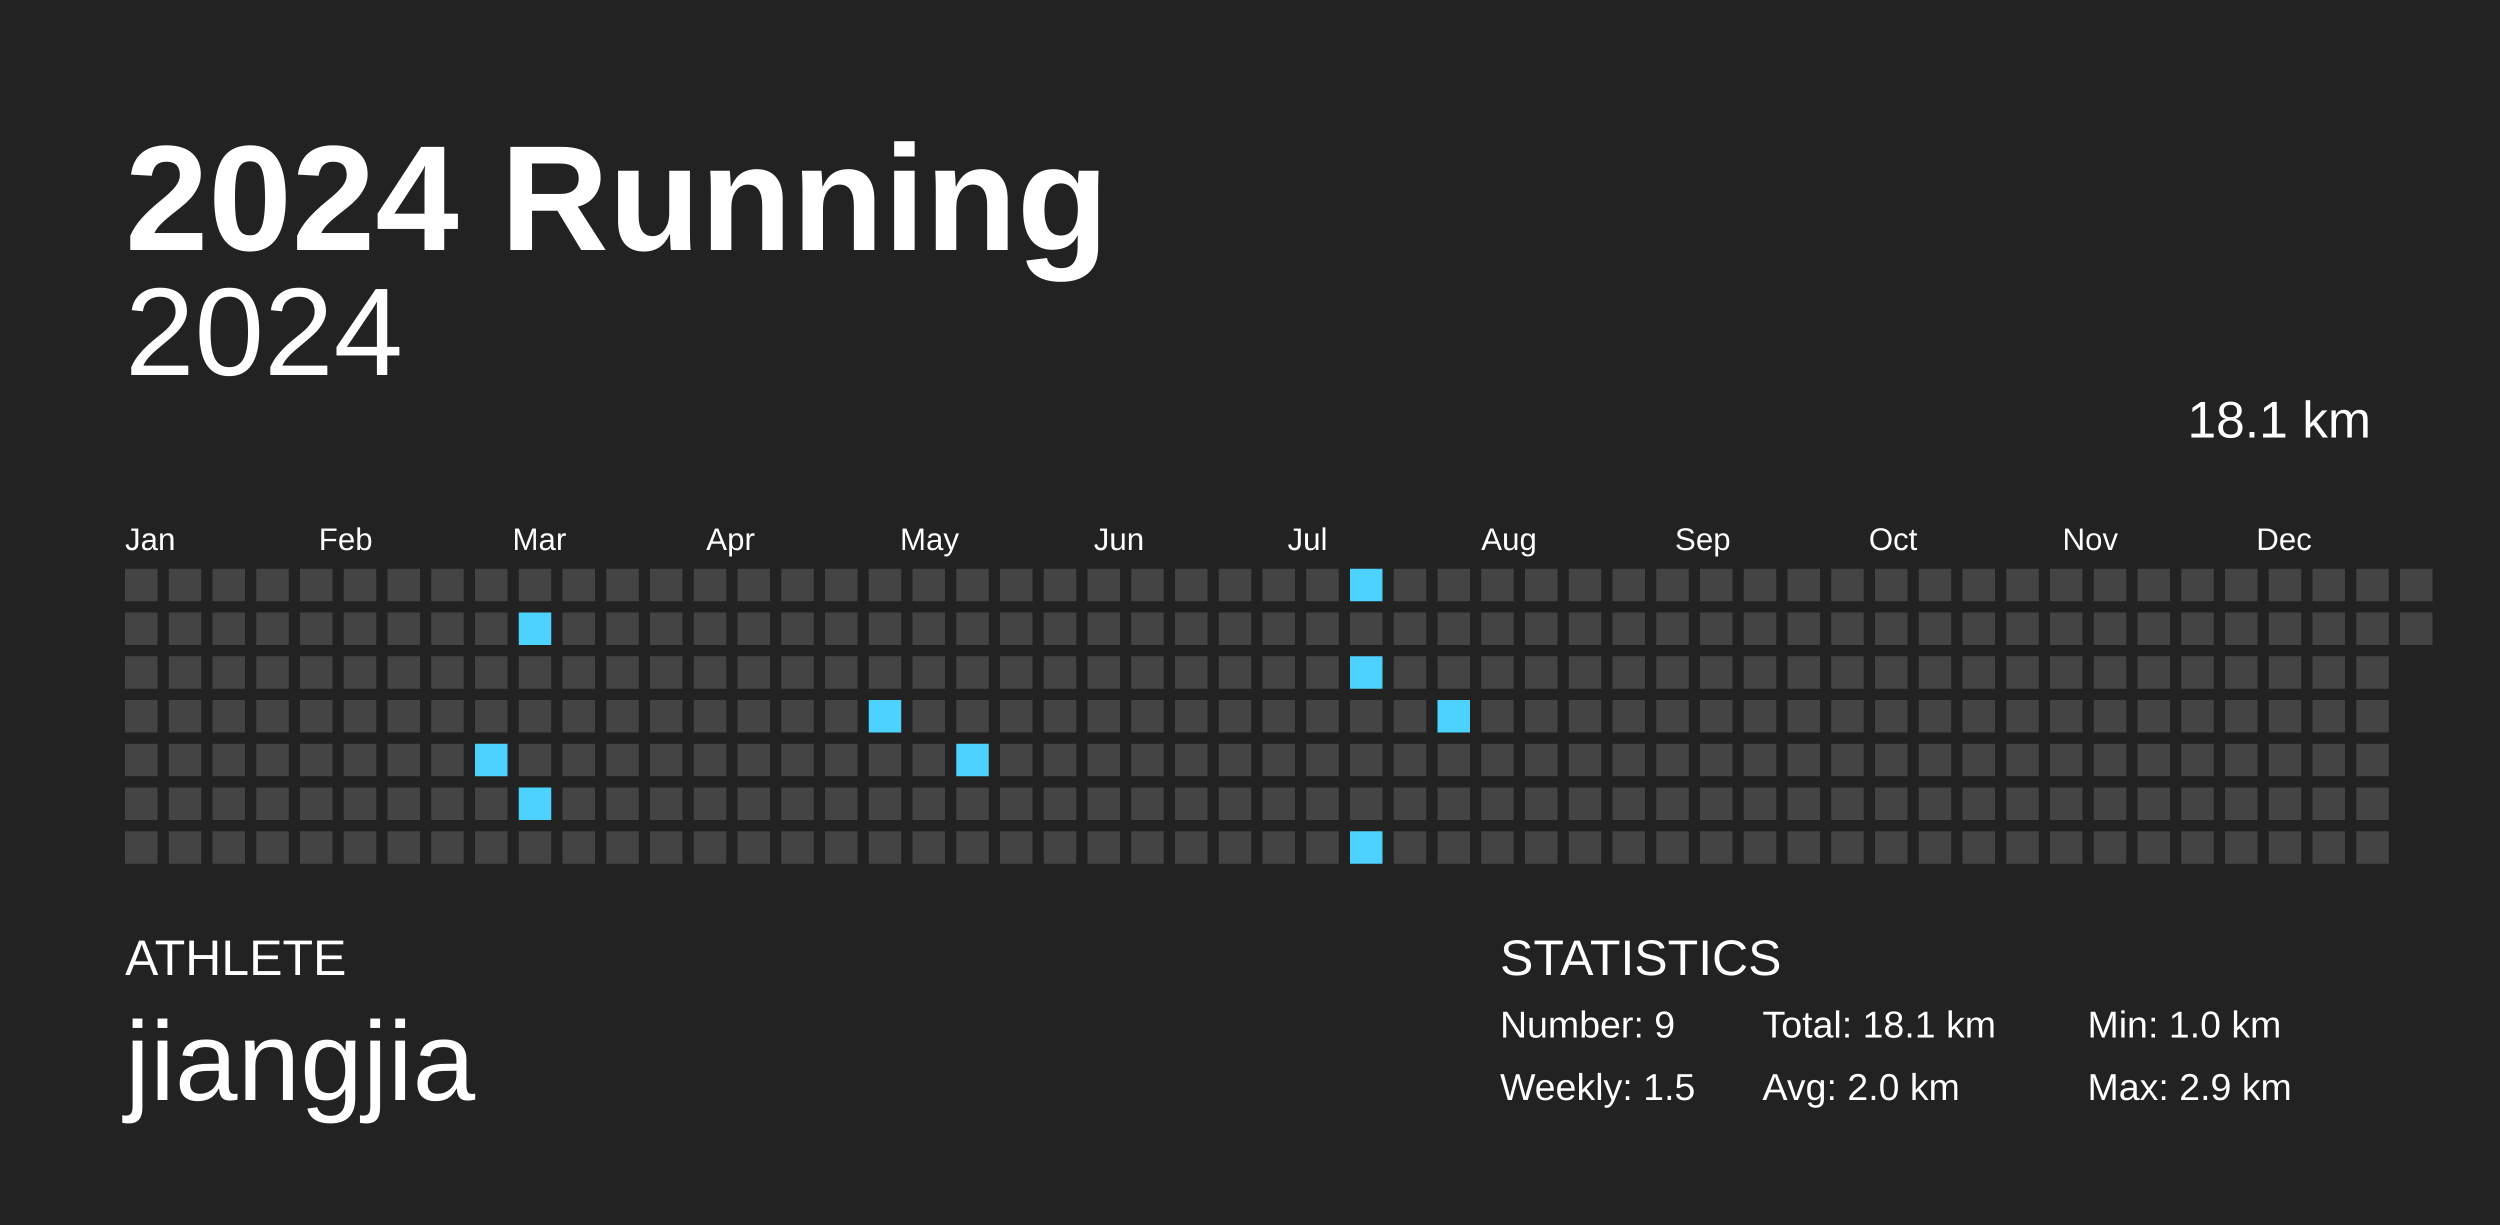
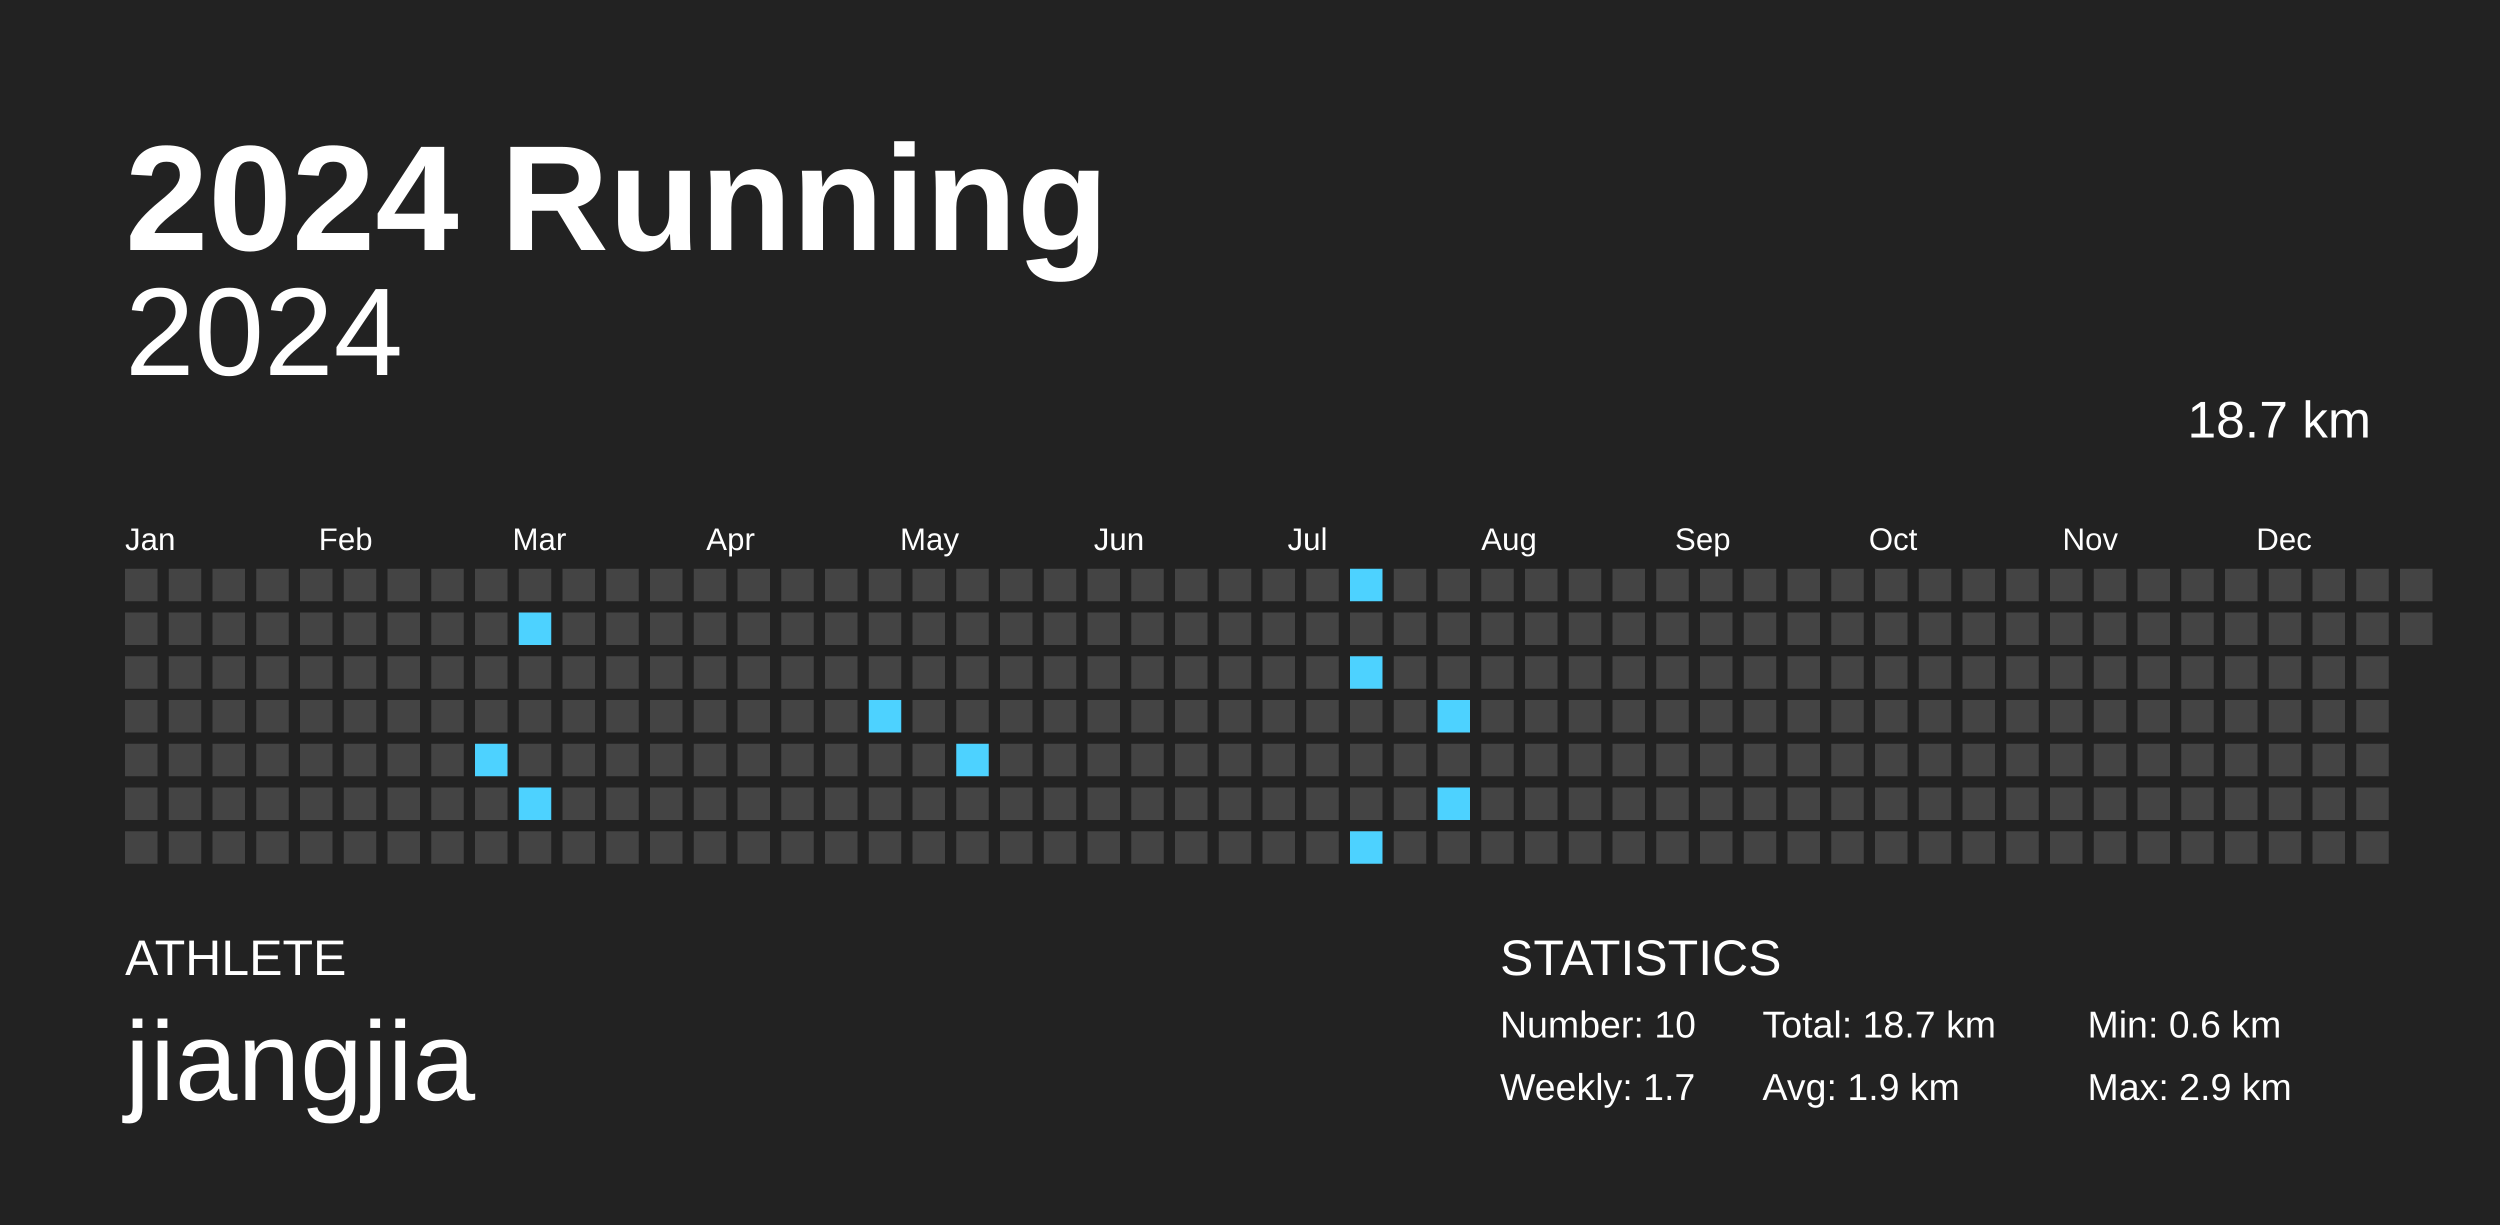
<svg xmlns="http://www.w3.org/2000/svg" baseProfile="full" height="98mm" version="1.1" viewBox="0,0,200,98" width="200mm">
  <defs />
  <rect fill="#222222" height="98" width="200" x="0" y="0" />
  <text fill="#FFFFFF" style="font-size:12px; font-family:Arial; font-weight:bold;" x="10" y="20">2024 Running</text>
  <text fill="#FFFFFF" style="font-size:4px; font-family:Arial" x="10" y="78">ATHLETE</text>
  <text fill="#FFFFFF" style="font-size:9px; font-family:Arial" x="10" y="88">jiangjia</text>
  <text fill="#FFFFFF" style="font-size:4px; font-family:Arial" x="120" y="78">STATISTICS</text>
-   <text fill="#FFFFFF" style="font-size:3px; font-family:Arial" x="120" y="83">Number: 9</text>
-   <text fill="#FFFFFF" style="font-size:3px; font-family:Arial" x="120" y="88">Weekly: 1.5</text>
-   <text fill="#FFFFFF" style="font-size:3px; font-family:Arial" x="141" y="83">Total: 18.1 km</text>
-   <text fill="#FFFFFF" style="font-size:3px; font-family:Arial" x="141" y="88">Avg: 2.0 km</text>
-   <text fill="#FFFFFF" style="font-size:3px; font-family:Arial" x="167" y="83">Min: 1.0 km</text>
+   <text fill="#FFFFFF" style="font-size:3px; font-family:Arial" x="120" y="83">Number: 10</text>
+   <text fill="#FFFFFF" style="font-size:3px; font-family:Arial" x="120" y="88">Weekly: 1.7</text>
+   <text fill="#FFFFFF" style="font-size:3px; font-family:Arial" x="141" y="83">Total: 18.7 km</text>
+   <text fill="#FFFFFF" style="font-size:3px; font-family:Arial" x="141" y="88">Avg: 1.9 km</text>
+   <text fill="#FFFFFF" style="font-size:3px; font-family:Arial" x="167" y="83">Min: 0.6 km</text>
  <text fill="#FFFFFF" style="font-size:3px; font-family:Arial" x="167" y="88">Max: 2.9 km</text>
  <text alignment-baseline="hanging" fill="#FFFFFF" style="font-size:10.0px; font-family:Arial;" x="10" y="30">2024</text>
-   <text alignment-baseline="hanging" fill="#FFFFFF" style="font-size:4.125px; font-family:Arial;" x="175" y="35">18.1 km</text>
+   <text alignment-baseline="hanging" fill="#FFFFFF" style="font-size:4.125px; font-family:Arial;" x="175" y="35">18.7 km</text>
  <text fill="#FFFFFF" style="font-size:2.5px; font-family:Arial" x="10.0" y="44">Jan</text>
  <text fill="#FFFFFF" style="font-size:2.5px; font-family:Arial" x="25.5" y="44">Feb</text>
  <text fill="#FFFFFF" style="font-size:2.5px; font-family:Arial" x="41.0" y="44">Mar</text>
  <text fill="#FFFFFF" style="font-size:2.5px; font-family:Arial" x="56.5" y="44">Apr</text>
  <text fill="#FFFFFF" style="font-size:2.5px; font-family:Arial" x="72.0" y="44">May</text>
  <text fill="#FFFFFF" style="font-size:2.5px; font-family:Arial" x="87.5" y="44">Jun</text>
  <text fill="#FFFFFF" style="font-size:2.5px; font-family:Arial" x="103.0" y="44">Jul</text>
  <text fill="#FFFFFF" style="font-size:2.5px; font-family:Arial" x="118.5" y="44">Aug</text>
  <text fill="#FFFFFF" style="font-size:2.5px; font-family:Arial" x="134.0" y="44">Sep</text>
  <text fill="#FFFFFF" style="font-size:2.5px; font-family:Arial" x="149.5" y="44">Oct</text>
  <text fill="#FFFFFF" style="font-size:2.5px; font-family:Arial" x="165.0" y="44">Nov</text>
  <text fill="#FFFFFF" style="font-size:2.5px; font-family:Arial" x="180.5" y="44">Dec</text>
  <rect fill="#444444" height="2.6" width="2.6" x="10.0" y="45.5" />
  <rect fill="#444444" height="2.6" width="2.6" x="10.0" y="49.0" />
  <rect fill="#444444" height="2.6" width="2.6" x="10.0" y="52.5" />
  <rect fill="#444444" height="2.6" width="2.6" x="10.0" y="56.0" />
  <rect fill="#444444" height="2.6" width="2.6" x="10.0" y="59.5" />
  <rect fill="#444444" height="2.6" width="2.6" x="10.0" y="63.0" />
  <rect fill="#444444" height="2.6" width="2.6" x="10.0" y="66.5" />
  <rect fill="#444444" height="2.6" width="2.6" x="13.5" y="45.5" />
  <rect fill="#444444" height="2.6" width="2.6" x="13.5" y="49.0" />
  <rect fill="#444444" height="2.6" width="2.6" x="13.5" y="52.5" />
  <rect fill="#444444" height="2.6" width="2.6" x="13.5" y="56.0" />
  <rect fill="#444444" height="2.6" width="2.6" x="13.5" y="59.5" />
  <rect fill="#444444" height="2.6" width="2.6" x="13.5" y="63.0" />
  <rect fill="#444444" height="2.6" width="2.6" x="13.5" y="66.5" />
  <rect fill="#444444" height="2.6" width="2.6" x="17.0" y="45.5" />
  <rect fill="#444444" height="2.6" width="2.6" x="17.0" y="49.0" />
  <rect fill="#444444" height="2.6" width="2.6" x="17.0" y="52.5" />
  <rect fill="#444444" height="2.6" width="2.6" x="17.0" y="56.0" />
  <rect fill="#444444" height="2.6" width="2.6" x="17.0" y="59.5" />
  <rect fill="#444444" height="2.6" width="2.6" x="17.0" y="63.0" />
  <rect fill="#444444" height="2.6" width="2.6" x="17.0" y="66.5" />
  <rect fill="#444444" height="2.6" width="2.6" x="20.5" y="45.5" />
  <rect fill="#444444" height="2.6" width="2.6" x="20.5" y="49.0" />
  <rect fill="#444444" height="2.6" width="2.6" x="20.5" y="52.5" />
  <rect fill="#444444" height="2.6" width="2.6" x="20.5" y="56.0" />
  <rect fill="#444444" height="2.6" width="2.6" x="20.5" y="59.5" />
  <rect fill="#444444" height="2.6" width="2.6" x="20.5" y="63.0" />
  <rect fill="#444444" height="2.6" width="2.6" x="20.5" y="66.5" />
  <rect fill="#444444" height="2.6" width="2.6" x="24.0" y="45.5" />
  <rect fill="#444444" height="2.6" width="2.6" x="24.0" y="49.0" />
  <rect fill="#444444" height="2.6" width="2.6" x="24.0" y="52.5" />
  <rect fill="#444444" height="2.6" width="2.6" x="24.0" y="56.0" />
  <rect fill="#444444" height="2.6" width="2.6" x="24.0" y="59.5" />
  <rect fill="#444444" height="2.6" width="2.6" x="24.0" y="63.0" />
  <rect fill="#444444" height="2.6" width="2.6" x="24.0" y="66.5" />
  <rect fill="#444444" height="2.6" width="2.6" x="27.5" y="45.5" />
  <rect fill="#444444" height="2.6" width="2.6" x="27.5" y="49.0" />
  <rect fill="#444444" height="2.6" width="2.6" x="27.5" y="52.5" />
  <rect fill="#444444" height="2.6" width="2.6" x="27.5" y="56.0" />
  <rect fill="#444444" height="2.6" width="2.6" x="27.5" y="59.5" />
  <rect fill="#444444" height="2.6" width="2.6" x="27.5" y="63.0" />
  <rect fill="#444444" height="2.6" width="2.6" x="27.5" y="66.5" />
  <rect fill="#444444" height="2.6" width="2.6" x="31.0" y="45.5" />
  <rect fill="#444444" height="2.6" width="2.6" x="31.0" y="49.0" />
  <rect fill="#444444" height="2.6" width="2.6" x="31.0" y="52.5" />
  <rect fill="#444444" height="2.6" width="2.6" x="31.0" y="56.0" />
  <rect fill="#444444" height="2.6" width="2.6" x="31.0" y="59.5" />
  <rect fill="#444444" height="2.6" width="2.6" x="31.0" y="63.0" />
  <rect fill="#444444" height="2.6" width="2.6" x="31.0" y="66.5" />
  <rect fill="#444444" height="2.6" width="2.6" x="34.5" y="45.5" />
  <rect fill="#444444" height="2.6" width="2.6" x="34.5" y="49.0" />
  <rect fill="#444444" height="2.6" width="2.6" x="34.5" y="52.5" />
  <rect fill="#444444" height="2.6" width="2.6" x="34.5" y="56.0" />
  <rect fill="#444444" height="2.6" width="2.6" x="34.5" y="59.5" />
  <rect fill="#444444" height="2.6" width="2.6" x="34.5" y="63.0" />
  <rect fill="#444444" height="2.6" width="2.6" x="34.5" y="66.5" />
  <rect fill="#444444" height="2.6" width="2.6" x="38.0" y="45.5" />
  <rect fill="#444444" height="2.6" width="2.6" x="38.0" y="49.0" />
  <rect fill="#444444" height="2.6" width="2.6" x="38.0" y="52.5" />
  <rect fill="#444444" height="2.6" width="2.6" x="38.0" y="56.0" />
  <rect fill="#4dd2ff" height="2.6" width="2.6" x="38.0" y="59.5" />
  <rect fill="#444444" height="2.6" width="2.6" x="38.0" y="63.0" />
  <rect fill="#444444" height="2.6" width="2.6" x="38.0" y="66.5" />
  <rect fill="#444444" height="2.6" width="2.6" x="41.5" y="45.5" />
  <rect fill="#4dd2ff" height="2.6" width="2.6" x="41.5" y="49.0" />
  <rect fill="#444444" height="2.6" width="2.6" x="41.5" y="52.5" />
  <rect fill="#444444" height="2.6" width="2.6" x="41.5" y="56.0" />
  <rect fill="#444444" height="2.6" width="2.6" x="41.5" y="59.5" />
  <rect fill="#4dd2ff" height="2.6" width="2.6" x="41.5" y="63.0" />
  <rect fill="#444444" height="2.6" width="2.6" x="41.5" y="66.5" />
  <rect fill="#444444" height="2.6" width="2.6" x="45.0" y="45.5" />
  <rect fill="#444444" height="2.6" width="2.6" x="45.0" y="49.0" />
  <rect fill="#444444" height="2.6" width="2.6" x="45.0" y="52.5" />
  <rect fill="#444444" height="2.6" width="2.6" x="45.0" y="56.0" />
  <rect fill="#444444" height="2.6" width="2.6" x="45.0" y="59.5" />
  <rect fill="#444444" height="2.6" width="2.6" x="45.0" y="63.0" />
  <rect fill="#444444" height="2.6" width="2.6" x="45.0" y="66.5" />
  <rect fill="#444444" height="2.6" width="2.6" x="48.5" y="45.5" />
  <rect fill="#444444" height="2.6" width="2.6" x="48.5" y="49.0" />
  <rect fill="#444444" height="2.6" width="2.6" x="48.5" y="52.5" />
  <rect fill="#444444" height="2.6" width="2.6" x="48.5" y="56.0" />
  <rect fill="#444444" height="2.6" width="2.6" x="48.5" y="59.5" />
  <rect fill="#444444" height="2.6" width="2.6" x="48.5" y="63.0" />
  <rect fill="#444444" height="2.6" width="2.6" x="48.5" y="66.5" />
  <rect fill="#444444" height="2.6" width="2.6" x="52.0" y="45.5" />
  <rect fill="#444444" height="2.6" width="2.6" x="52.0" y="49.0" />
  <rect fill="#444444" height="2.6" width="2.6" x="52.0" y="52.5" />
  <rect fill="#444444" height="2.6" width="2.6" x="52.0" y="56.0" />
  <rect fill="#444444" height="2.6" width="2.6" x="52.0" y="59.5" />
  <rect fill="#444444" height="2.6" width="2.6" x="52.0" y="63.0" />
  <rect fill="#444444" height="2.6" width="2.6" x="52.0" y="66.5" />
  <rect fill="#444444" height="2.6" width="2.6" x="55.5" y="45.5" />
  <rect fill="#444444" height="2.6" width="2.6" x="55.5" y="49.0" />
  <rect fill="#444444" height="2.6" width="2.6" x="55.5" y="52.5" />
  <rect fill="#444444" height="2.6" width="2.6" x="55.5" y="56.0" />
  <rect fill="#444444" height="2.6" width="2.6" x="55.5" y="59.5" />
  <rect fill="#444444" height="2.6" width="2.6" x="55.5" y="63.0" />
  <rect fill="#444444" height="2.6" width="2.6" x="55.5" y="66.5" />
  <rect fill="#444444" height="2.6" width="2.6" x="59.0" y="45.5" />
  <rect fill="#444444" height="2.6" width="2.6" x="59.0" y="49.0" />
  <rect fill="#444444" height="2.6" width="2.6" x="59.0" y="52.5" />
  <rect fill="#444444" height="2.6" width="2.6" x="59.0" y="56.0" />
  <rect fill="#444444" height="2.6" width="2.6" x="59.0" y="59.5" />
  <rect fill="#444444" height="2.6" width="2.6" x="59.0" y="63.0" />
  <rect fill="#444444" height="2.6" width="2.6" x="59.0" y="66.5" />
  <rect fill="#444444" height="2.6" width="2.6" x="62.5" y="45.5" />
  <rect fill="#444444" height="2.6" width="2.6" x="62.5" y="49.0" />
  <rect fill="#444444" height="2.6" width="2.6" x="62.5" y="52.5" />
  <rect fill="#444444" height="2.6" width="2.6" x="62.5" y="56.0" />
  <rect fill="#444444" height="2.6" width="2.6" x="62.5" y="59.5" />
  <rect fill="#444444" height="2.6" width="2.6" x="62.5" y="63.0" />
  <rect fill="#444444" height="2.6" width="2.6" x="62.5" y="66.5" />
  <rect fill="#444444" height="2.6" width="2.6" x="66.0" y="45.5" />
  <rect fill="#444444" height="2.6" width="2.6" x="66.0" y="49.0" />
  <rect fill="#444444" height="2.6" width="2.6" x="66.0" y="52.5" />
  <rect fill="#444444" height="2.6" width="2.6" x="66.0" y="56.0" />
  <rect fill="#444444" height="2.6" width="2.6" x="66.0" y="59.5" />
  <rect fill="#444444" height="2.6" width="2.6" x="66.0" y="63.0" />
  <rect fill="#444444" height="2.6" width="2.6" x="66.0" y="66.5" />
  <rect fill="#444444" height="2.6" width="2.6" x="69.5" y="45.5" />
  <rect fill="#444444" height="2.6" width="2.6" x="69.5" y="49.0" />
  <rect fill="#444444" height="2.6" width="2.6" x="69.5" y="52.5" />
  <rect fill="#4dd2ff" height="2.6" width="2.6" x="69.5" y="56.0" />
  <rect fill="#444444" height="2.6" width="2.6" x="69.5" y="59.5" />
  <rect fill="#444444" height="2.6" width="2.6" x="69.5" y="63.0" />
  <rect fill="#444444" height="2.6" width="2.6" x="69.5" y="66.5" />
  <rect fill="#444444" height="2.6" width="2.6" x="73.0" y="45.5" />
  <rect fill="#444444" height="2.6" width="2.6" x="73.0" y="49.0" />
  <rect fill="#444444" height="2.6" width="2.6" x="73.0" y="52.5" />
  <rect fill="#444444" height="2.6" width="2.6" x="73.0" y="56.0" />
  <rect fill="#444444" height="2.6" width="2.6" x="73.0" y="59.5" />
  <rect fill="#444444" height="2.6" width="2.6" x="73.0" y="63.0" />
  <rect fill="#444444" height="2.6" width="2.6" x="73.0" y="66.5" />
  <rect fill="#444444" height="2.6" width="2.6" x="76.5" y="45.5" />
  <rect fill="#444444" height="2.6" width="2.6" x="76.5" y="49.0" />
  <rect fill="#444444" height="2.6" width="2.6" x="76.5" y="52.5" />
  <rect fill="#444444" height="2.6" width="2.6" x="76.5" y="56.0" />
  <rect fill="#4dd2ff" height="2.6" width="2.6" x="76.5" y="59.5" />
  <rect fill="#444444" height="2.6" width="2.6" x="76.5" y="63.0" />
  <rect fill="#444444" height="2.6" width="2.6" x="76.5" y="66.5" />
  <rect fill="#444444" height="2.6" width="2.6" x="80.0" y="45.5" />
  <rect fill="#444444" height="2.6" width="2.6" x="80.0" y="49.0" />
  <rect fill="#444444" height="2.6" width="2.6" x="80.0" y="52.5" />
  <rect fill="#444444" height="2.6" width="2.6" x="80.0" y="56.0" />
  <rect fill="#444444" height="2.6" width="2.6" x="80.0" y="59.5" />
  <rect fill="#444444" height="2.6" width="2.6" x="80.0" y="63.0" />
  <rect fill="#444444" height="2.6" width="2.6" x="80.0" y="66.5" />
  <rect fill="#444444" height="2.6" width="2.6" x="83.5" y="45.5" />
  <rect fill="#444444" height="2.6" width="2.6" x="83.5" y="49.0" />
  <rect fill="#444444" height="2.6" width="2.6" x="83.5" y="52.5" />
  <rect fill="#444444" height="2.6" width="2.6" x="83.5" y="56.0" />
  <rect fill="#444444" height="2.6" width="2.6" x="83.5" y="59.5" />
  <rect fill="#444444" height="2.6" width="2.6" x="83.5" y="63.0" />
  <rect fill="#444444" height="2.6" width="2.6" x="83.5" y="66.5" />
  <rect fill="#444444" height="2.6" width="2.6" x="87.0" y="45.5" />
  <rect fill="#444444" height="2.6" width="2.6" x="87.0" y="49.0" />
  <rect fill="#444444" height="2.6" width="2.6" x="87.0" y="52.5" />
  <rect fill="#444444" height="2.6" width="2.6" x="87.0" y="56.0" />
  <rect fill="#444444" height="2.6" width="2.6" x="87.0" y="59.5" />
  <rect fill="#444444" height="2.6" width="2.6" x="87.0" y="63.0" />
  <rect fill="#444444" height="2.6" width="2.6" x="87.0" y="66.5" />
  <rect fill="#444444" height="2.6" width="2.6" x="90.5" y="45.5" />
  <rect fill="#444444" height="2.6" width="2.6" x="90.5" y="49.0" />
  <rect fill="#444444" height="2.6" width="2.6" x="90.5" y="52.5" />
  <rect fill="#444444" height="2.6" width="2.6" x="90.5" y="56.0" />
  <rect fill="#444444" height="2.6" width="2.6" x="90.5" y="59.5" />
  <rect fill="#444444" height="2.6" width="2.6" x="90.5" y="63.0" />
  <rect fill="#444444" height="2.6" width="2.6" x="90.5" y="66.5" />
  <rect fill="#444444" height="2.6" width="2.6" x="94.0" y="45.5" />
  <rect fill="#444444" height="2.6" width="2.6" x="94.0" y="49.0" />
  <rect fill="#444444" height="2.6" width="2.6" x="94.0" y="52.5" />
  <rect fill="#444444" height="2.6" width="2.6" x="94.0" y="56.0" />
  <rect fill="#444444" height="2.6" width="2.6" x="94.0" y="59.5" />
  <rect fill="#444444" height="2.6" width="2.6" x="94.0" y="63.0" />
  <rect fill="#444444" height="2.6" width="2.6" x="94.0" y="66.5" />
  <rect fill="#444444" height="2.6" width="2.6" x="97.5" y="45.5" />
  <rect fill="#444444" height="2.6" width="2.6" x="97.5" y="49.0" />
  <rect fill="#444444" height="2.6" width="2.6" x="97.5" y="52.5" />
  <rect fill="#444444" height="2.6" width="2.6" x="97.5" y="56.0" />
  <rect fill="#444444" height="2.6" width="2.6" x="97.5" y="59.5" />
  <rect fill="#444444" height="2.6" width="2.6" x="97.5" y="63.0" />
  <rect fill="#444444" height="2.6" width="2.6" x="97.5" y="66.5" />
  <rect fill="#444444" height="2.6" width="2.6" x="101.0" y="45.5" />
  <rect fill="#444444" height="2.6" width="2.6" x="101.0" y="49.0" />
  <rect fill="#444444" height="2.6" width="2.6" x="101.0" y="52.5" />
  <rect fill="#444444" height="2.6" width="2.6" x="101.0" y="56.0" />
  <rect fill="#444444" height="2.6" width="2.6" x="101.0" y="59.5" />
  <rect fill="#444444" height="2.6" width="2.6" x="101.0" y="63.0" />
  <rect fill="#444444" height="2.6" width="2.6" x="101.0" y="66.5" />
  <rect fill="#444444" height="2.6" width="2.6" x="104.5" y="45.5" />
  <rect fill="#444444" height="2.6" width="2.6" x="104.5" y="49.0" />
  <rect fill="#444444" height="2.6" width="2.6" x="104.5" y="52.5" />
  <rect fill="#444444" height="2.6" width="2.6" x="104.5" y="56.0" />
  <rect fill="#444444" height="2.6" width="2.6" x="104.5" y="59.5" />
  <rect fill="#444444" height="2.6" width="2.6" x="104.5" y="63.0" />
  <rect fill="#444444" height="2.6" width="2.6" x="104.5" y="66.5" />
  <rect fill="#4dd2ff" height="2.6" width="2.6" x="108.0" y="45.5" />
  <rect fill="#444444" height="2.6" width="2.6" x="108.0" y="49.0" />
  <rect fill="#4dd2ff" height="2.6" width="2.6" x="108.0" y="52.5" />
  <rect fill="#444444" height="2.6" width="2.6" x="108.0" y="56.0" />
  <rect fill="#444444" height="2.6" width="2.6" x="108.0" y="59.5" />
  <rect fill="#444444" height="2.6" width="2.6" x="108.0" y="63.0" />
  <rect fill="#4dd2ff" height="2.6" width="2.6" x="108.0" y="66.5" />
  <rect fill="#444444" height="2.6" width="2.6" x="111.5" y="45.5" />
  <rect fill="#444444" height="2.6" width="2.6" x="111.5" y="49.0" />
  <rect fill="#444444" height="2.6" width="2.6" x="111.5" y="52.5" />
  <rect fill="#444444" height="2.6" width="2.6" x="111.5" y="56.0" />
  <rect fill="#444444" height="2.6" width="2.6" x="111.5" y="59.5" />
  <rect fill="#444444" height="2.6" width="2.6" x="111.5" y="63.0" />
  <rect fill="#444444" height="2.6" width="2.6" x="111.5" y="66.5" />
  <rect fill="#444444" height="2.6" width="2.6" x="115.0" y="45.5" />
  <rect fill="#444444" height="2.6" width="2.6" x="115.0" y="49.0" />
  <rect fill="#444444" height="2.6" width="2.6" x="115.0" y="52.5" />
  <rect fill="#4dd2ff" height="2.6" width="2.6" x="115.0" y="56.0" />
  <rect fill="#444444" height="2.6" width="2.6" x="115.0" y="59.5" />
-   <rect fill="#444444" height="2.6" width="2.6" x="115.0" y="63.0" />
+   <rect fill="#4dd2ff" height="2.6" width="2.6" x="115.0" y="63.0" />
  <rect fill="#444444" height="2.6" width="2.6" x="115.0" y="66.5" />
  <rect fill="#444444" height="2.6" width="2.6" x="118.5" y="45.5" />
  <rect fill="#444444" height="2.6" width="2.6" x="118.5" y="49.0" />
  <rect fill="#444444" height="2.6" width="2.6" x="118.5" y="52.5" />
  <rect fill="#444444" height="2.6" width="2.6" x="118.5" y="56.0" />
  <rect fill="#444444" height="2.6" width="2.6" x="118.5" y="59.5" />
  <rect fill="#444444" height="2.6" width="2.6" x="118.5" y="63.0" />
  <rect fill="#444444" height="2.6" width="2.6" x="118.5" y="66.5" />
  <rect fill="#444444" height="2.6" width="2.6" x="122.0" y="45.5" />
  <rect fill="#444444" height="2.6" width="2.6" x="122.0" y="49.0" />
  <rect fill="#444444" height="2.6" width="2.6" x="122.0" y="52.5" />
  <rect fill="#444444" height="2.6" width="2.6" x="122.0" y="56.0" />
  <rect fill="#444444" height="2.6" width="2.6" x="122.0" y="59.5" />
  <rect fill="#444444" height="2.6" width="2.6" x="122.0" y="63.0" />
  <rect fill="#444444" height="2.6" width="2.6" x="122.0" y="66.5" />
  <rect fill="#444444" height="2.6" width="2.6" x="125.5" y="45.5" />
  <rect fill="#444444" height="2.6" width="2.6" x="125.5" y="49.0" />
  <rect fill="#444444" height="2.6" width="2.6" x="125.5" y="52.5" />
  <rect fill="#444444" height="2.6" width="2.6" x="125.5" y="56.0" />
  <rect fill="#444444" height="2.6" width="2.6" x="125.5" y="59.5" />
  <rect fill="#444444" height="2.6" width="2.6" x="125.5" y="63.0" />
  <rect fill="#444444" height="2.6" width="2.6" x="125.5" y="66.5" />
  <rect fill="#444444" height="2.6" width="2.6" x="129.0" y="45.5" />
  <rect fill="#444444" height="2.6" width="2.6" x="129.0" y="49.0" />
  <rect fill="#444444" height="2.6" width="2.6" x="129.0" y="52.5" />
  <rect fill="#444444" height="2.6" width="2.6" x="129.0" y="56.0" />
  <rect fill="#444444" height="2.6" width="2.6" x="129.0" y="59.5" />
  <rect fill="#444444" height="2.6" width="2.6" x="129.0" y="63.0" />
  <rect fill="#444444" height="2.6" width="2.6" x="129.0" y="66.5" />
  <rect fill="#444444" height="2.6" width="2.6" x="132.5" y="45.5" />
  <rect fill="#444444" height="2.6" width="2.6" x="132.5" y="49.0" />
  <rect fill="#444444" height="2.6" width="2.6" x="132.5" y="52.5" />
  <rect fill="#444444" height="2.6" width="2.6" x="132.5" y="56.0" />
  <rect fill="#444444" height="2.6" width="2.6" x="132.5" y="59.5" />
  <rect fill="#444444" height="2.6" width="2.6" x="132.5" y="63.0" />
  <rect fill="#444444" height="2.6" width="2.6" x="132.5" y="66.5" />
  <rect fill="#444444" height="2.6" width="2.6" x="136.0" y="45.5" />
  <rect fill="#444444" height="2.6" width="2.6" x="136.0" y="49.0" />
  <rect fill="#444444" height="2.6" width="2.6" x="136.0" y="52.5" />
  <rect fill="#444444" height="2.6" width="2.6" x="136.0" y="56.0" />
  <rect fill="#444444" height="2.6" width="2.6" x="136.0" y="59.5" />
  <rect fill="#444444" height="2.6" width="2.6" x="136.0" y="63.0" />
  <rect fill="#444444" height="2.6" width="2.6" x="136.0" y="66.5" />
  <rect fill="#444444" height="2.6" width="2.6" x="139.5" y="45.5" />
  <rect fill="#444444" height="2.6" width="2.6" x="139.5" y="49.0" />
  <rect fill="#444444" height="2.6" width="2.6" x="139.5" y="52.5" />
  <rect fill="#444444" height="2.6" width="2.6" x="139.5" y="56.0" />
  <rect fill="#444444" height="2.6" width="2.6" x="139.5" y="59.5" />
  <rect fill="#444444" height="2.6" width="2.6" x="139.5" y="63.0" />
  <rect fill="#444444" height="2.6" width="2.6" x="139.5" y="66.5" />
  <rect fill="#444444" height="2.6" width="2.6" x="143.0" y="45.5" />
  <rect fill="#444444" height="2.6" width="2.6" x="143.0" y="49.0" />
  <rect fill="#444444" height="2.6" width="2.6" x="143.0" y="52.5" />
  <rect fill="#444444" height="2.6" width="2.6" x="143.0" y="56.0" />
  <rect fill="#444444" height="2.6" width="2.6" x="143.0" y="59.5" />
  <rect fill="#444444" height="2.6" width="2.6" x="143.0" y="63.0" />
  <rect fill="#444444" height="2.6" width="2.6" x="143.0" y="66.5" />
  <rect fill="#444444" height="2.6" width="2.6" x="146.5" y="45.5" />
  <rect fill="#444444" height="2.6" width="2.6" x="146.5" y="49.0" />
  <rect fill="#444444" height="2.6" width="2.6" x="146.5" y="52.5" />
  <rect fill="#444444" height="2.6" width="2.6" x="146.5" y="56.0" />
  <rect fill="#444444" height="2.6" width="2.6" x="146.5" y="59.5" />
  <rect fill="#444444" height="2.6" width="2.6" x="146.5" y="63.0" />
  <rect fill="#444444" height="2.6" width="2.6" x="146.5" y="66.5" />
  <rect fill="#444444" height="2.6" width="2.6" x="150.0" y="45.5" />
  <rect fill="#444444" height="2.6" width="2.6" x="150.0" y="49.0" />
  <rect fill="#444444" height="2.6" width="2.6" x="150.0" y="52.5" />
  <rect fill="#444444" height="2.6" width="2.6" x="150.0" y="56.0" />
  <rect fill="#444444" height="2.6" width="2.6" x="150.0" y="59.5" />
  <rect fill="#444444" height="2.6" width="2.6" x="150.0" y="63.0" />
  <rect fill="#444444" height="2.6" width="2.6" x="150.0" y="66.5" />
  <rect fill="#444444" height="2.6" width="2.6" x="153.5" y="45.5" />
  <rect fill="#444444" height="2.6" width="2.6" x="153.5" y="49.0" />
  <rect fill="#444444" height="2.6" width="2.6" x="153.5" y="52.5" />
  <rect fill="#444444" height="2.6" width="2.6" x="153.5" y="56.0" />
  <rect fill="#444444" height="2.6" width="2.6" x="153.5" y="59.5" />
  <rect fill="#444444" height="2.6" width="2.6" x="153.5" y="63.0" />
  <rect fill="#444444" height="2.6" width="2.6" x="153.5" y="66.5" />
  <rect fill="#444444" height="2.6" width="2.6" x="157.0" y="45.5" />
  <rect fill="#444444" height="2.6" width="2.6" x="157.0" y="49.0" />
  <rect fill="#444444" height="2.6" width="2.6" x="157.0" y="52.5" />
  <rect fill="#444444" height="2.6" width="2.6" x="157.0" y="56.0" />
  <rect fill="#444444" height="2.6" width="2.6" x="157.0" y="59.5" />
  <rect fill="#444444" height="2.6" width="2.6" x="157.0" y="63.0" />
  <rect fill="#444444" height="2.6" width="2.6" x="157.0" y="66.5" />
  <rect fill="#444444" height="2.6" width="2.6" x="160.5" y="45.5" />
  <rect fill="#444444" height="2.6" width="2.6" x="160.5" y="49.0" />
  <rect fill="#444444" height="2.6" width="2.6" x="160.5" y="52.5" />
  <rect fill="#444444" height="2.6" width="2.6" x="160.5" y="56.0" />
  <rect fill="#444444" height="2.6" width="2.6" x="160.5" y="59.5" />
  <rect fill="#444444" height="2.6" width="2.6" x="160.5" y="63.0" />
  <rect fill="#444444" height="2.6" width="2.6" x="160.5" y="66.5" />
  <rect fill="#444444" height="2.6" width="2.6" x="164.0" y="45.5" />
  <rect fill="#444444" height="2.6" width="2.6" x="164.0" y="49.0" />
  <rect fill="#444444" height="2.6" width="2.6" x="164.0" y="52.5" />
  <rect fill="#444444" height="2.6" width="2.6" x="164.0" y="56.0" />
  <rect fill="#444444" height="2.6" width="2.6" x="164.0" y="59.5" />
  <rect fill="#444444" height="2.6" width="2.6" x="164.0" y="63.0" />
  <rect fill="#444444" height="2.6" width="2.6" x="164.0" y="66.5" />
  <rect fill="#444444" height="2.6" width="2.6" x="167.5" y="45.5" />
  <rect fill="#444444" height="2.6" width="2.6" x="167.5" y="49.0" />
  <rect fill="#444444" height="2.6" width="2.6" x="167.5" y="52.5" />
  <rect fill="#444444" height="2.6" width="2.6" x="167.5" y="56.0" />
  <rect fill="#444444" height="2.6" width="2.6" x="167.5" y="59.5" />
  <rect fill="#444444" height="2.6" width="2.6" x="167.5" y="63.0" />
  <rect fill="#444444" height="2.6" width="2.6" x="167.5" y="66.5" />
  <rect fill="#444444" height="2.6" width="2.6" x="171.0" y="45.5" />
  <rect fill="#444444" height="2.6" width="2.6" x="171.0" y="49.0" />
  <rect fill="#444444" height="2.6" width="2.6" x="171.0" y="52.5" />
  <rect fill="#444444" height="2.6" width="2.6" x="171.0" y="56.0" />
  <rect fill="#444444" height="2.6" width="2.6" x="171.0" y="59.5" />
  <rect fill="#444444" height="2.6" width="2.6" x="171.0" y="63.0" />
  <rect fill="#444444" height="2.6" width="2.6" x="171.0" y="66.5" />
  <rect fill="#444444" height="2.6" width="2.6" x="174.5" y="45.5" />
  <rect fill="#444444" height="2.6" width="2.6" x="174.5" y="49.0" />
  <rect fill="#444444" height="2.6" width="2.6" x="174.5" y="52.5" />
  <rect fill="#444444" height="2.6" width="2.6" x="174.5" y="56.0" />
  <rect fill="#444444" height="2.6" width="2.6" x="174.5" y="59.5" />
  <rect fill="#444444" height="2.6" width="2.6" x="174.5" y="63.0" />
  <rect fill="#444444" height="2.6" width="2.6" x="174.5" y="66.5" />
  <rect fill="#444444" height="2.6" width="2.6" x="178.0" y="45.5" />
  <rect fill="#444444" height="2.6" width="2.6" x="178.0" y="49.0" />
  <rect fill="#444444" height="2.6" width="2.6" x="178.0" y="52.5" />
  <rect fill="#444444" height="2.6" width="2.6" x="178.0" y="56.0" />
  <rect fill="#444444" height="2.6" width="2.6" x="178.0" y="59.5" />
  <rect fill="#444444" height="2.6" width="2.6" x="178.0" y="63.0" />
  <rect fill="#444444" height="2.6" width="2.6" x="178.0" y="66.5" />
  <rect fill="#444444" height="2.6" width="2.6" x="181.5" y="45.5" />
  <rect fill="#444444" height="2.6" width="2.6" x="181.5" y="49.0" />
  <rect fill="#444444" height="2.6" width="2.6" x="181.5" y="52.5" />
  <rect fill="#444444" height="2.6" width="2.6" x="181.5" y="56.0" />
  <rect fill="#444444" height="2.6" width="2.6" x="181.5" y="59.5" />
  <rect fill="#444444" height="2.6" width="2.6" x="181.5" y="63.0" />
  <rect fill="#444444" height="2.6" width="2.6" x="181.5" y="66.5" />
  <rect fill="#444444" height="2.6" width="2.6" x="185.0" y="45.5" />
  <rect fill="#444444" height="2.6" width="2.6" x="185.0" y="49.0" />
  <rect fill="#444444" height="2.6" width="2.6" x="185.0" y="52.5" />
  <rect fill="#444444" height="2.6" width="2.6" x="185.0" y="56.0" />
  <rect fill="#444444" height="2.6" width="2.6" x="185.0" y="59.5" />
  <rect fill="#444444" height="2.6" width="2.6" x="185.0" y="63.0" />
  <rect fill="#444444" height="2.6" width="2.6" x="185.0" y="66.5" />
  <rect fill="#444444" height="2.6" width="2.6" x="188.5" y="45.5" />
  <rect fill="#444444" height="2.6" width="2.6" x="188.5" y="49.0" />
  <rect fill="#444444" height="2.6" width="2.6" x="188.5" y="52.5" />
  <rect fill="#444444" height="2.6" width="2.6" x="188.5" y="56.0" />
  <rect fill="#444444" height="2.6" width="2.6" x="188.5" y="59.5" />
  <rect fill="#444444" height="2.6" width="2.6" x="188.5" y="63.0" />
  <rect fill="#444444" height="2.6" width="2.6" x="188.5" y="66.5" />
  <rect fill="#444444" height="2.6" width="2.6" x="192.0" y="45.5" />
  <rect fill="#444444" height="2.6" width="2.6" x="192.0" y="49.0" />
</svg>
